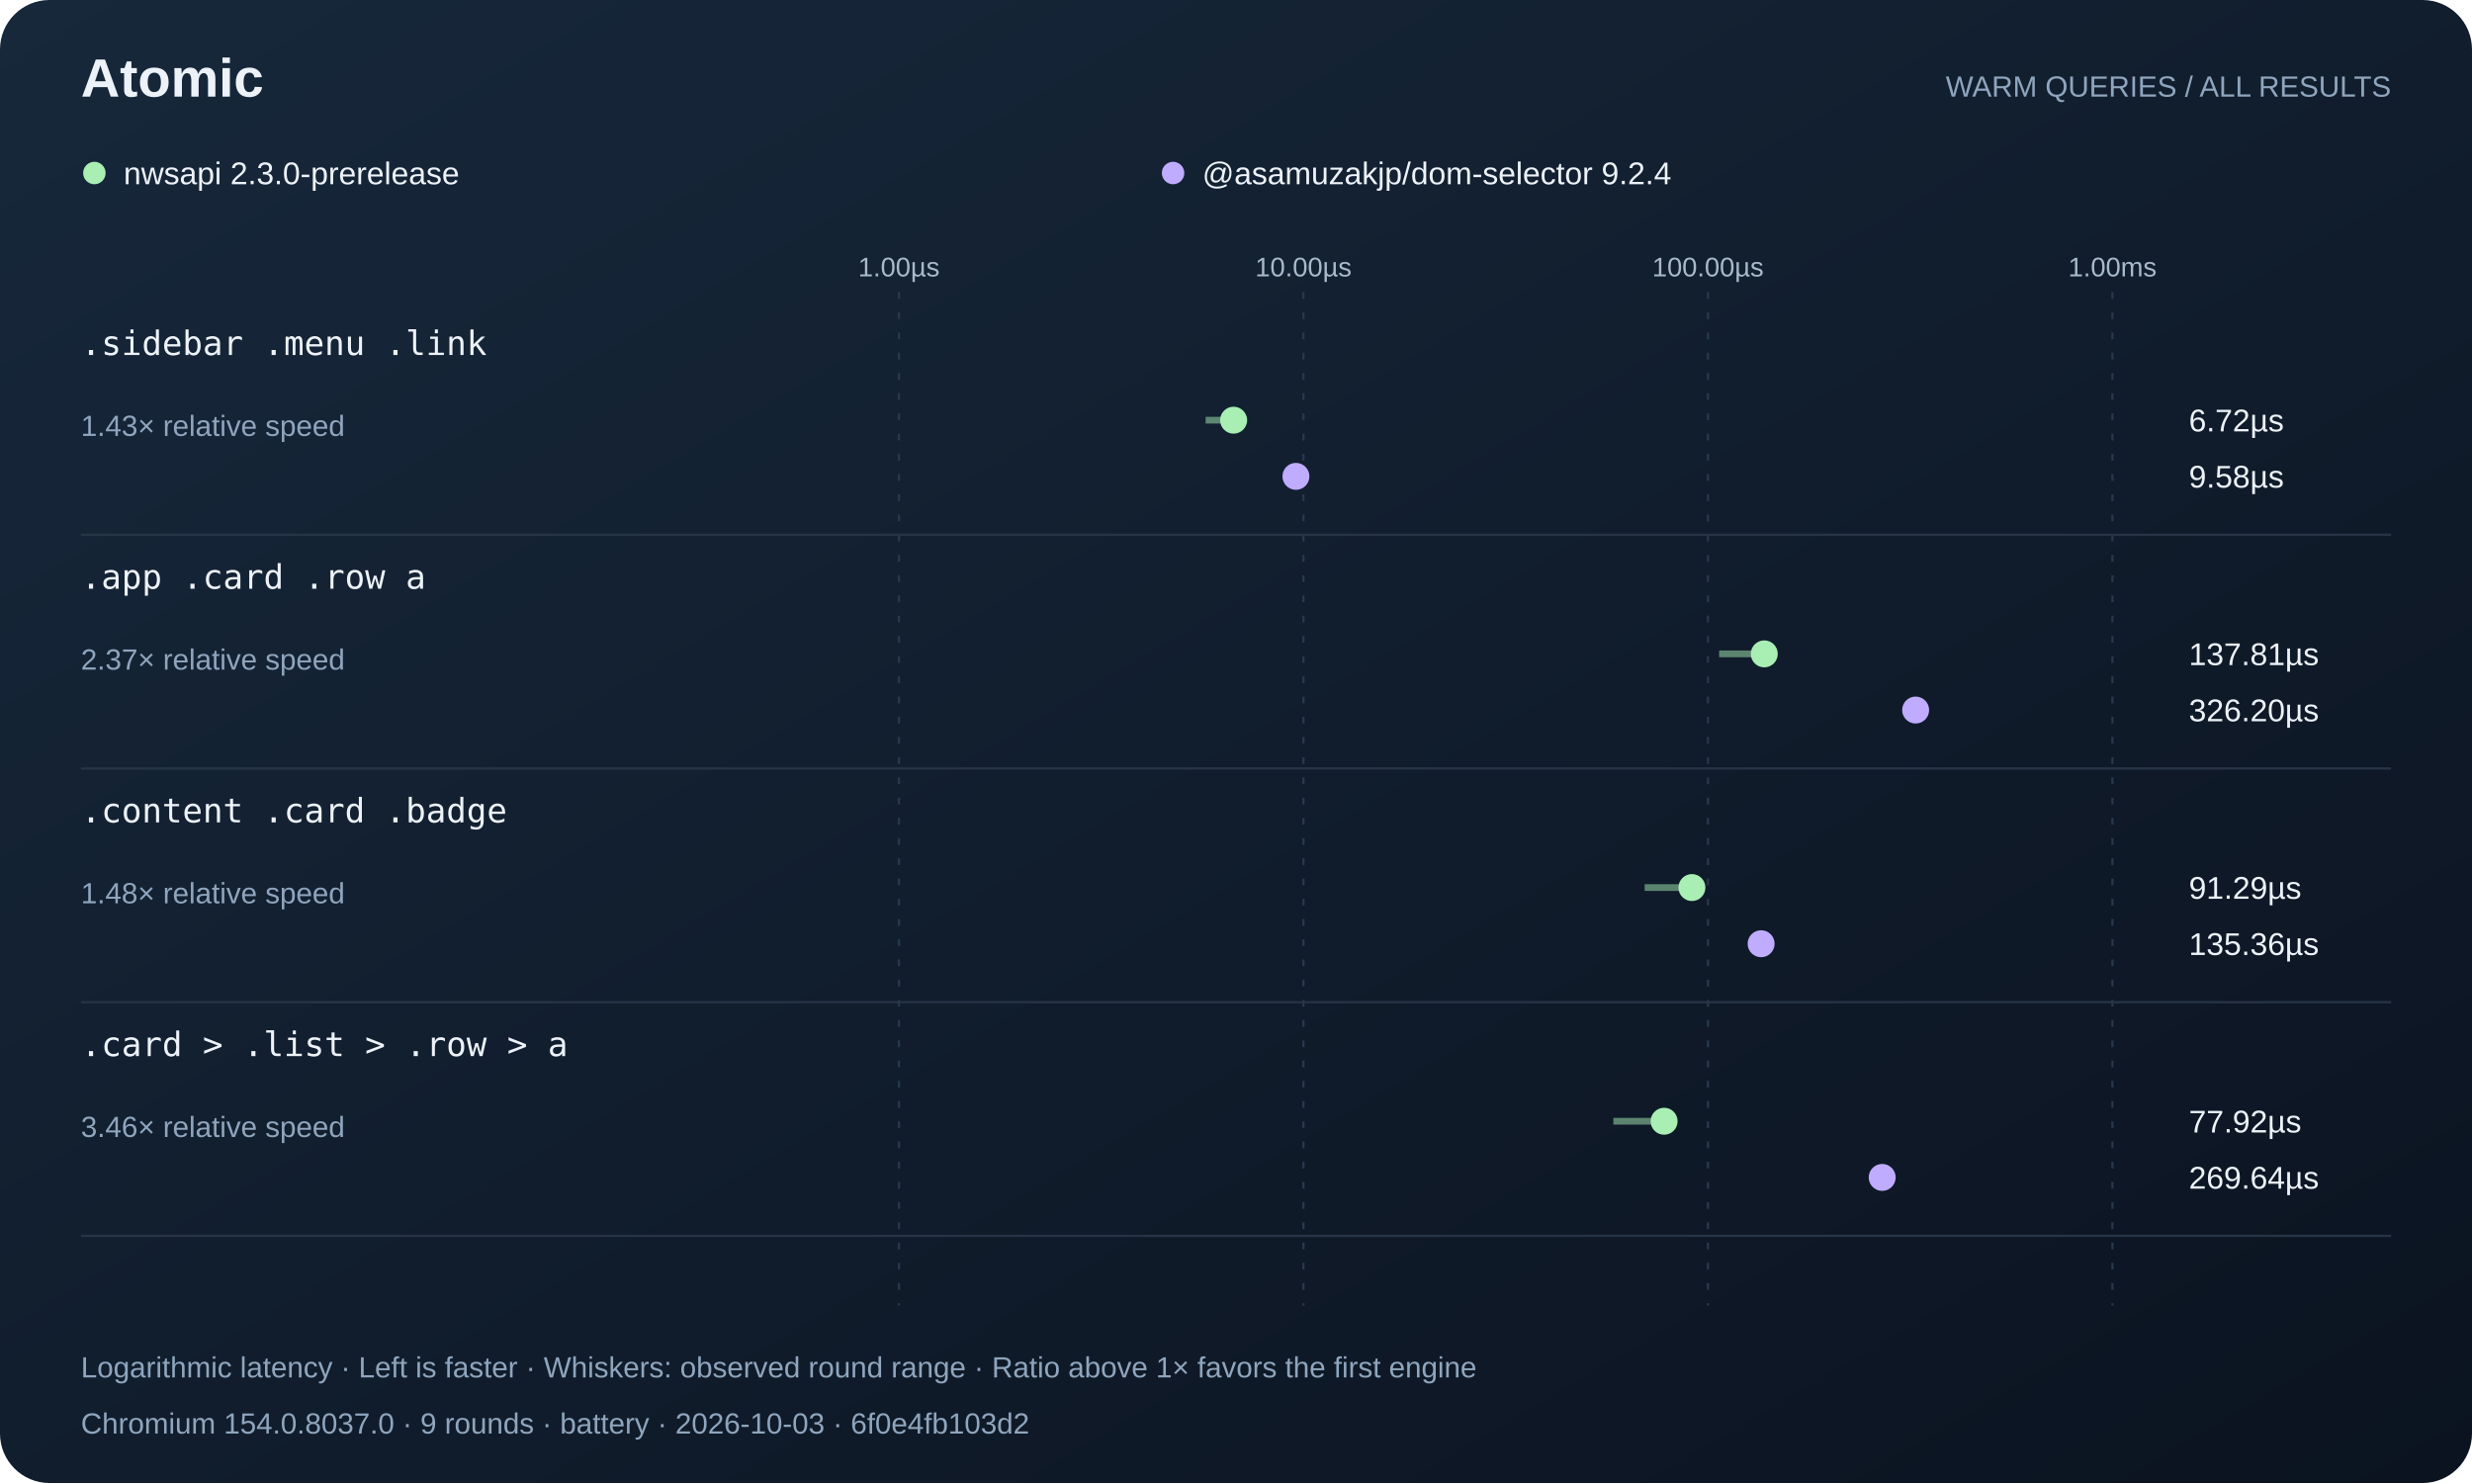
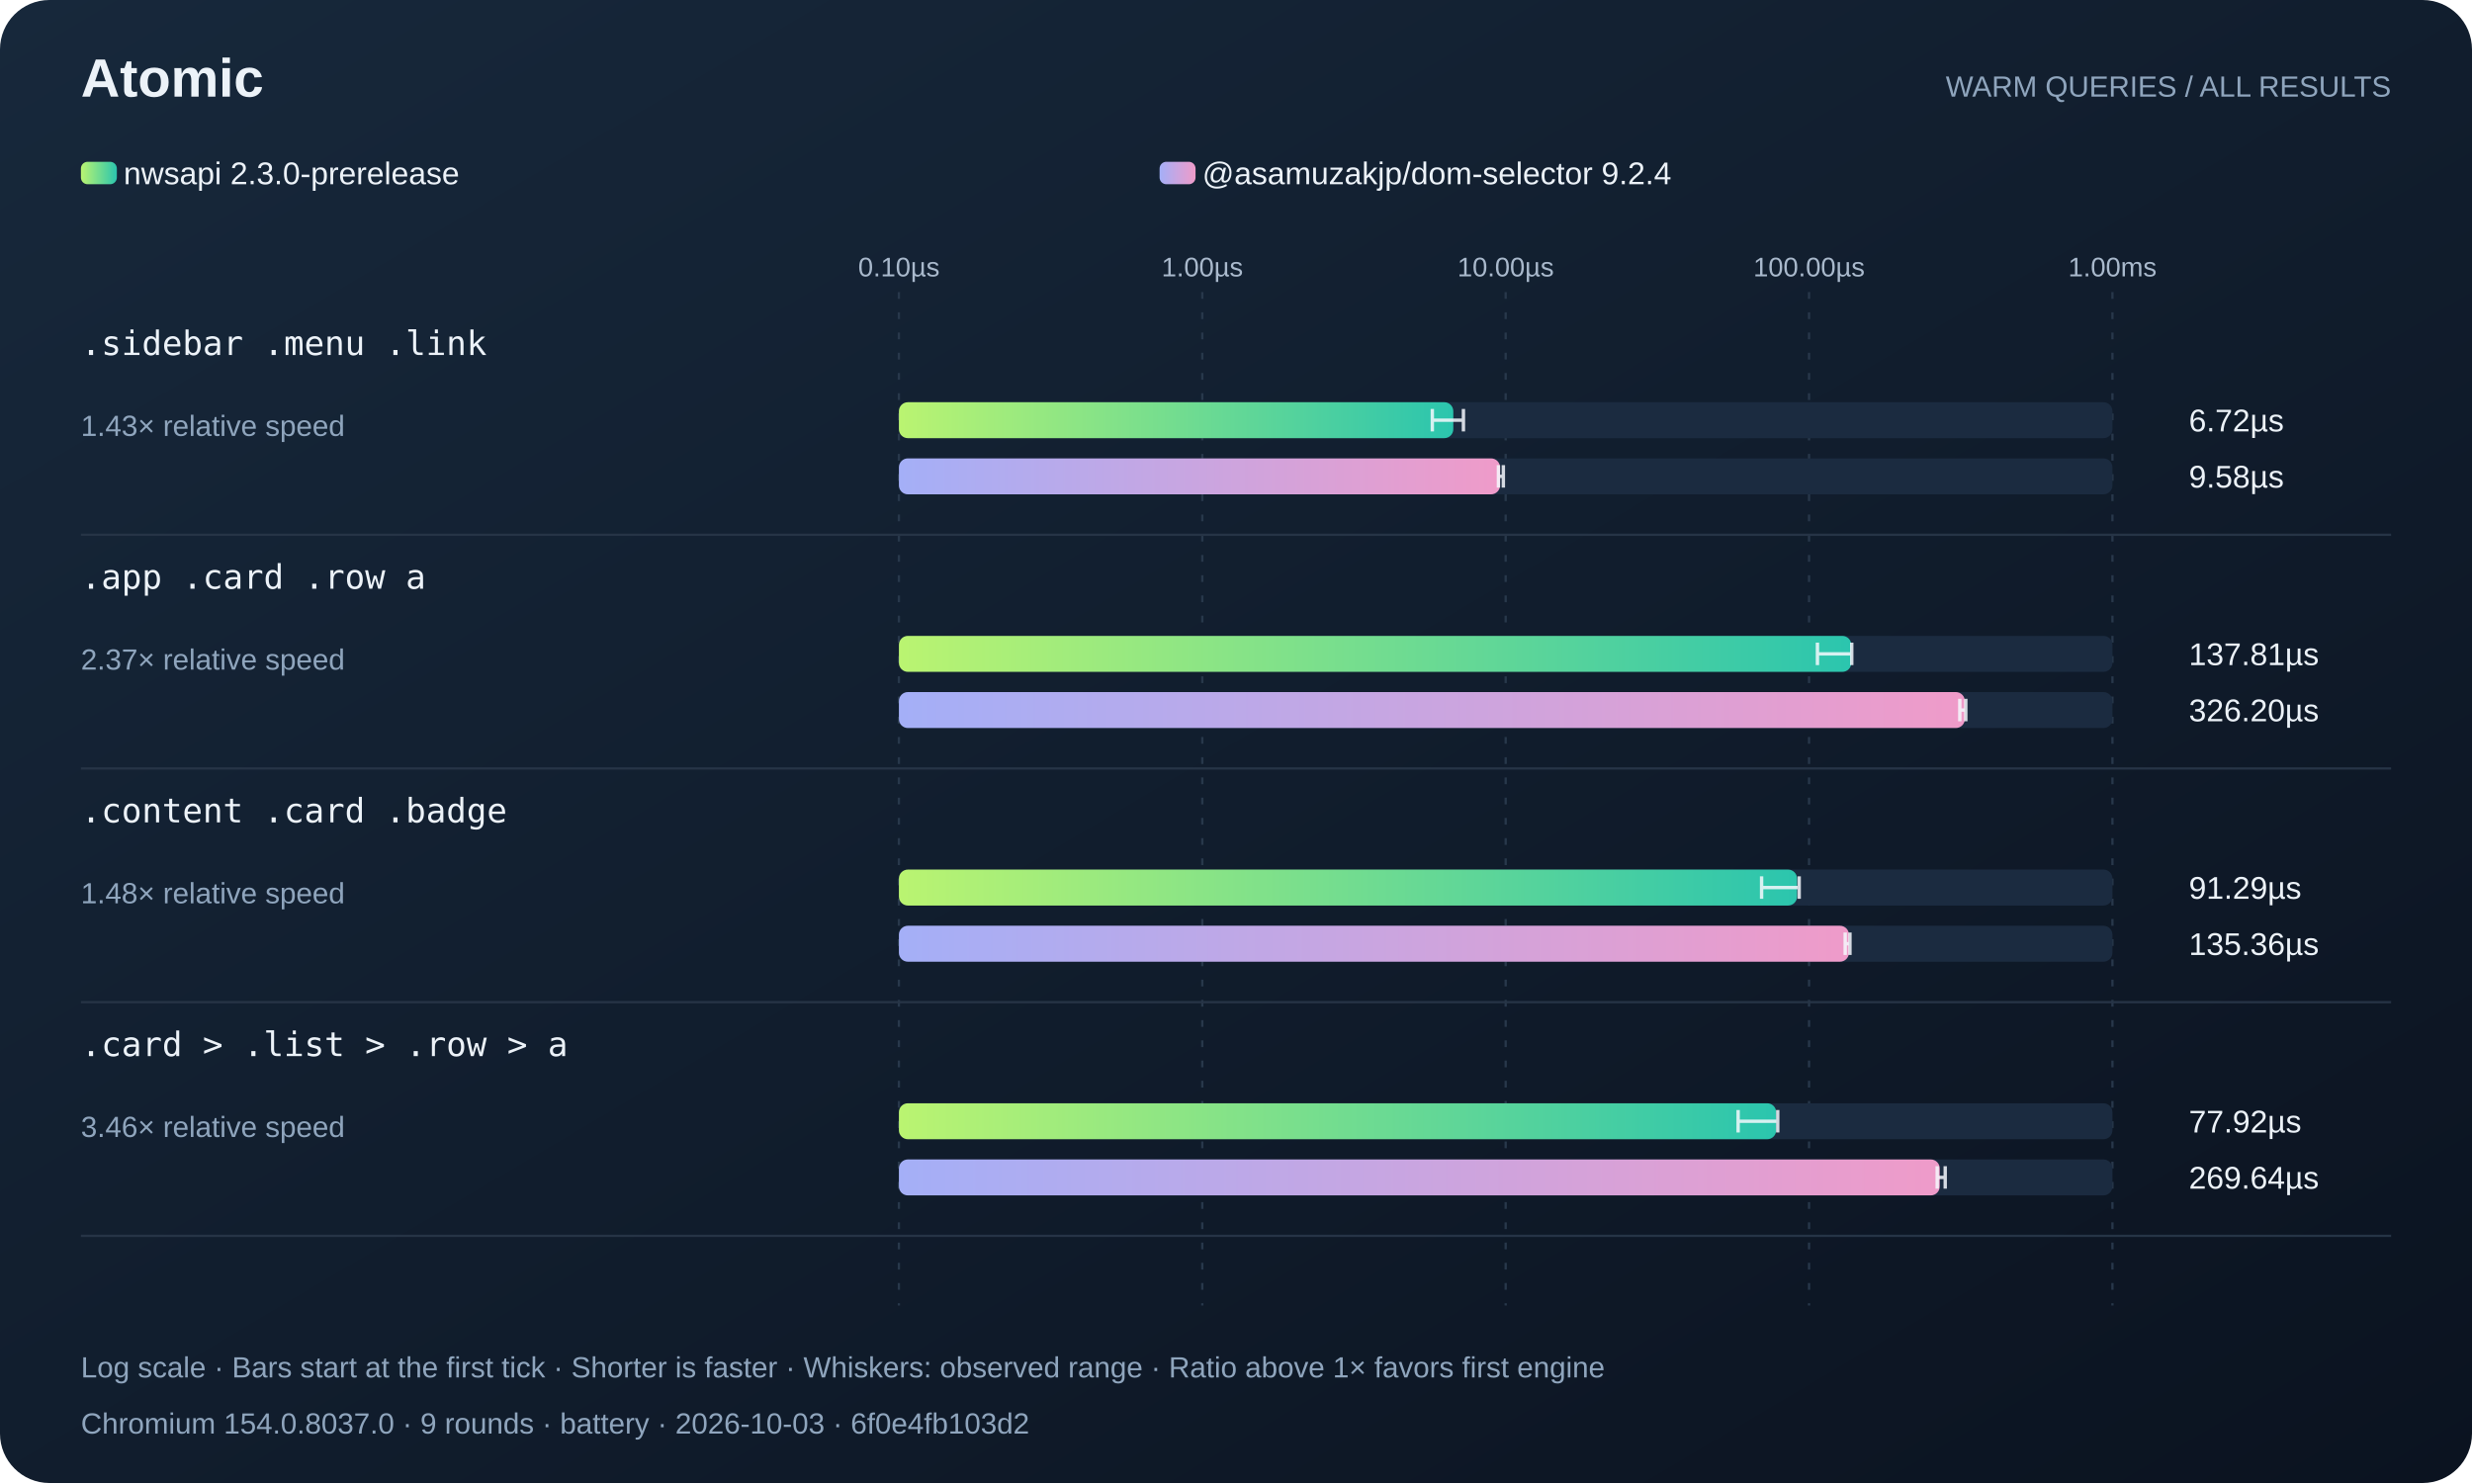
<svg xmlns="http://www.w3.org/2000/svg" width="1100" height="660" viewBox="0 0 1100 660" role="img">
  <defs>
+     <linearGradient id="series0">
+       <stop stop-color="#baf471" />
+       <stop offset="1" stop-color="#2bc5ae" />
+     </linearGradient>
+     <linearGradient id="series1">
+       <stop stop-color="#a4aff7" />
+       <stop offset="1" stop-color="#ef9bc9" />
+     </linearGradient>
+     <linearGradient id="series2">
+       <stop stop-color="#80d7ff" />
+       <stop offset="1" stop-color="#739be8" />
+     </linearGradient>
    <linearGradient id="background" x2="1" y2="1">
      <stop stop-color="#17283b" />
      <stop offset="1" stop-color="#0b1320" />
    </linearGradient>
  </defs>
  <rect width="1100" height="660" rx="22" fill="url(#background)" />
  <style>text{font-family:Arial,Helvetica,sans-serif;fill:#ecf2f8}.muted{fill:#8fa5bd;font-size:13px}.tick{fill:#a9b9cc;font-size:12px}.selector{font-family:Menlo,Consolas,monospace;font-size:15px}</style>
  <text x="36" y="43" font-size="24" font-weight="700">Atomic</text>
  <text x="1064" y="43" text-anchor="end" class="muted">WARM QUERIES / ALL RESULTS</text>
-   <circle cx="42" cy="77" r="5" fill="#a9efb4" />
+   <rect x="36" y="72" width="16" height="10" rx="3" fill="url(#series0)" />
  <text x="55" y="82" font-size="14">nwsapi 2.3.0-prerelease</text>
-   <circle cx="522" cy="77" r="5" fill="#bfacff" />
+   <rect x="516" y="72" width="16" height="10" rx="3" fill="url(#series1)" />
  <text x="535" y="82" font-size="14">@asamuzakjp/dom-selector 9.2.4</text>
  <path d="M400 130v451" stroke="#28384b" stroke-dasharray="3 6" />
-   <text x="400" y="123" text-anchor="middle" class="tick">1.00µs</text>
-   <path d="M580 130v451" stroke="#28384b" stroke-dasharray="3 6" />
-   <text x="580" y="123" text-anchor="middle" class="tick">10.00µs</text>
-   <path d="M760 130v451" stroke="#28384b" stroke-dasharray="3 6" />
-   <text x="760" y="123" text-anchor="middle" class="tick">100.00µs</text>
+   <text x="400" y="123" text-anchor="middle" class="tick">0.10µs</text>
+   <path d="M535 130v451" stroke="#28384b" stroke-dasharray="3 6" />
+   <text x="535" y="123" text-anchor="middle" class="tick">1.00µs</text>
+   <path d="M670 130v451" stroke="#28384b" stroke-dasharray="3 6" />
+   <text x="670" y="123" text-anchor="middle" class="tick">10.00µs</text>
+   <path d="M805 130v451" stroke="#28384b" stroke-dasharray="3 6" />
+   <text x="805" y="123" text-anchor="middle" class="tick">100.00µs</text>
  <path d="M940 130v451" stroke="#28384b" stroke-dasharray="3 6" />
  <text x="940" y="123" text-anchor="middle" class="tick">1.00ms</text>
  <g>
    <text x="36" y="158" class="selector">.sidebar .menu .link</text>
    <text x="36" y="194" class="muted">1.43× relative speed</text>
-     <g fill="#a9efb4">
-       <path d="M536.48 187h18.45" stroke="#a9efb4" stroke-width="3" stroke-opacity=".5" />
-       <circle cx="548.931" cy="187" r="6" />
+     <g>
+       <rect x="400" y="179" width="540" height="16" rx="4" fill="#1b2b40" />
+       <rect x="400" y="179" width="246.699" height="16" rx="4" fill="url(#series0)" />
+       <path d="M637.36 187h13.84m-13.84-5v10m13.84-10v10" stroke="#f4f8fc" stroke-width="1.5" stroke-opacity=".85" />
      <text x="974" y="192" font-size="14">6.72µs</text>
    </g>
-     <g fill="#bfacff">
-       <path d="M575.7 212h2.93" stroke="#bfacff" stroke-width="3" stroke-opacity=".5" />
-       <circle cx="576.664" cy="212" r="6" />
+     <g>
+       <rect x="400" y="204" width="540" height="16" rx="4" fill="#1b2b40" />
+       <rect x="400" y="204" width="267.498" height="16" rx="4" fill="url(#series1)" />
+       <path d="M666.77 212h2.2m-2.2-5v10m2.2-10v10" stroke="#f4f8fc" stroke-width="1.5" stroke-opacity=".85" />
      <text x="974" y="217" font-size="14">9.58µs</text>
    </g>
    <path d="M36 238h1028" stroke="#263446" />
  </g>
  <g>
    <text x="36" y="262" class="selector">.app .card .row a</text>
    <text x="36" y="298" class="muted">2.37× relative speed</text>
-     <g fill="#a9efb4">
-       <path d="M764.98 291h20.37" stroke="#a9efb4" stroke-width="3" stroke-opacity=".5" />
-       <circle cx="785.072" cy="291" r="6" />
+     <g>
+       <rect x="400" y="283" width="540" height="16" rx="4" fill="#1b2b40" />
+       <rect x="400" y="283" width="423.804" height="16" rx="4" fill="url(#series0)" />
+       <path d="M808.74 291H824m-15.27-5v10M824 286v10" stroke="#f4f8fc" stroke-width="1.5" stroke-opacity=".85" />
      <text x="974" y="296" font-size="14">137.81µs</text>
    </g>
-     <g fill="#bfacff">
-       <path d="M849.44 316H853" stroke="#bfacff" stroke-width="3" stroke-opacity=".5" />
-       <circle cx="852.427" cy="316" r="6" />
+     <g>
+       <rect x="400" y="308" width="540" height="16" rx="4" fill="#1b2b40" />
+       <rect x="400" y="308" width="474.32" height="16" rx="4" fill="url(#series1)" />
+       <path d="M872.08 316h2.67m-2.67-5v10m2.67-10v10" stroke="#f4f8fc" stroke-width="1.5" stroke-opacity=".85" />
      <text x="974" y="321" font-size="14">326.20µs</text>
    </g>
    <path d="M36 342h1028" stroke="#263446" />
  </g>
  <g>
    <text x="36" y="366" class="selector">.content .card .badge</text>
    <text x="36" y="402" class="muted">1.48× relative speed</text>
-     <g fill="#a9efb4">
-       <path d="M731.85 395h22.3" stroke="#a9efb4" stroke-width="3" stroke-opacity=".5" />
-       <circle cx="752.88" cy="395" r="6" />
+     <g>
+       <rect x="400" y="387" width="540" height="16" rx="4" fill="#1b2b40" />
+       <rect x="400" y="387" width="399.66" height="16" rx="4" fill="url(#series0)" />
+       <path d="M783.88 395h16.73m-16.73-5v10m16.73-10v10" stroke="#f4f8fc" stroke-width="1.5" stroke-opacity=".85" />
      <text x="974" y="400" font-size="14">91.29µs</text>
    </g>
-     <g fill="#bfacff">
-       <path d="M781.44 420h2.83" stroke="#bfacff" stroke-width="3" stroke-opacity=".5" />
-       <circle cx="783.667" cy="420" r="6" />
+     <g>
+       <rect x="400" y="412" width="540" height="16" rx="4" fill="#1b2b40" />
+       <rect x="400" y="412" width="422.75" height="16" rx="4" fill="url(#series1)" />
+       <path d="M821.08 420h2.12m-2.12-5v10m2.12-10v10" stroke="#f4f8fc" stroke-width="1.5" stroke-opacity=".85" />
      <text x="974" y="425" font-size="14">135.36µs</text>
    </g>
    <path d="M36 446h1028" stroke="#263446" />
  </g>
  <g>
    <text x="36" y="470" class="selector">.card &gt; .list &gt; .row &gt; a</text>
    <text x="36" y="506" class="muted">3.46× relative speed</text>
-     <g fill="#a9efb4">
-       <path d="M717.92 499h23.5" stroke="#a9efb4" stroke-width="3" stroke-opacity=".5" />
-       <circle cx="740.502" cy="499" r="6" />
+     <g>
+       <rect x="400" y="491" width="540" height="16" rx="4" fill="#1b2b40" />
+       <rect x="400" y="491" width="390.376" height="16" rx="4" fill="url(#series0)" />
+       <path d="M773.44 499h17.63m-17.63-5v10m17.63-10v10" stroke="#f4f8fc" stroke-width="1.5" stroke-opacity=".85" />
      <text x="974" y="504" font-size="14">77.92µs</text>
    </g>
-     <g fill="#bfacff">
-       <path d="M836.02 524h4.77" stroke="#bfacff" stroke-width="3" stroke-opacity=".5" />
-       <circle cx="837.542" cy="524" r="6" />
+     <g>
+       <rect x="400" y="516" width="540" height="16" rx="4" fill="#1b2b40" />
+       <rect x="400" y="516" width="463.157" height="16" rx="4" fill="url(#series1)" />
+       <path d="M862.02 524h3.57m-3.57-5v10m3.57-10v10" stroke="#f4f8fc" stroke-width="1.5" stroke-opacity=".85" />
      <text x="974" y="529" font-size="14">269.64µs</text>
    </g>
    <path d="M36 550h1028" stroke="#263446" />
  </g>
-   <text x="36" y="613" class="muted">Logarithmic latency · Left is faster · Whiskers: observed round range · Ratio above 1× favors the first engine</text>
+   <text x="36" y="613" class="muted">Log scale · Bars start at the first tick · Shorter is faster · Whiskers: observed range · Ratio above 1× favors first engine</text>
  <text x="36" y="638" class="muted">Chromium 154.0.8037.0 · 9 rounds · battery · 2026-10-03 · 6f0e4fb103d2</text>
</svg>
